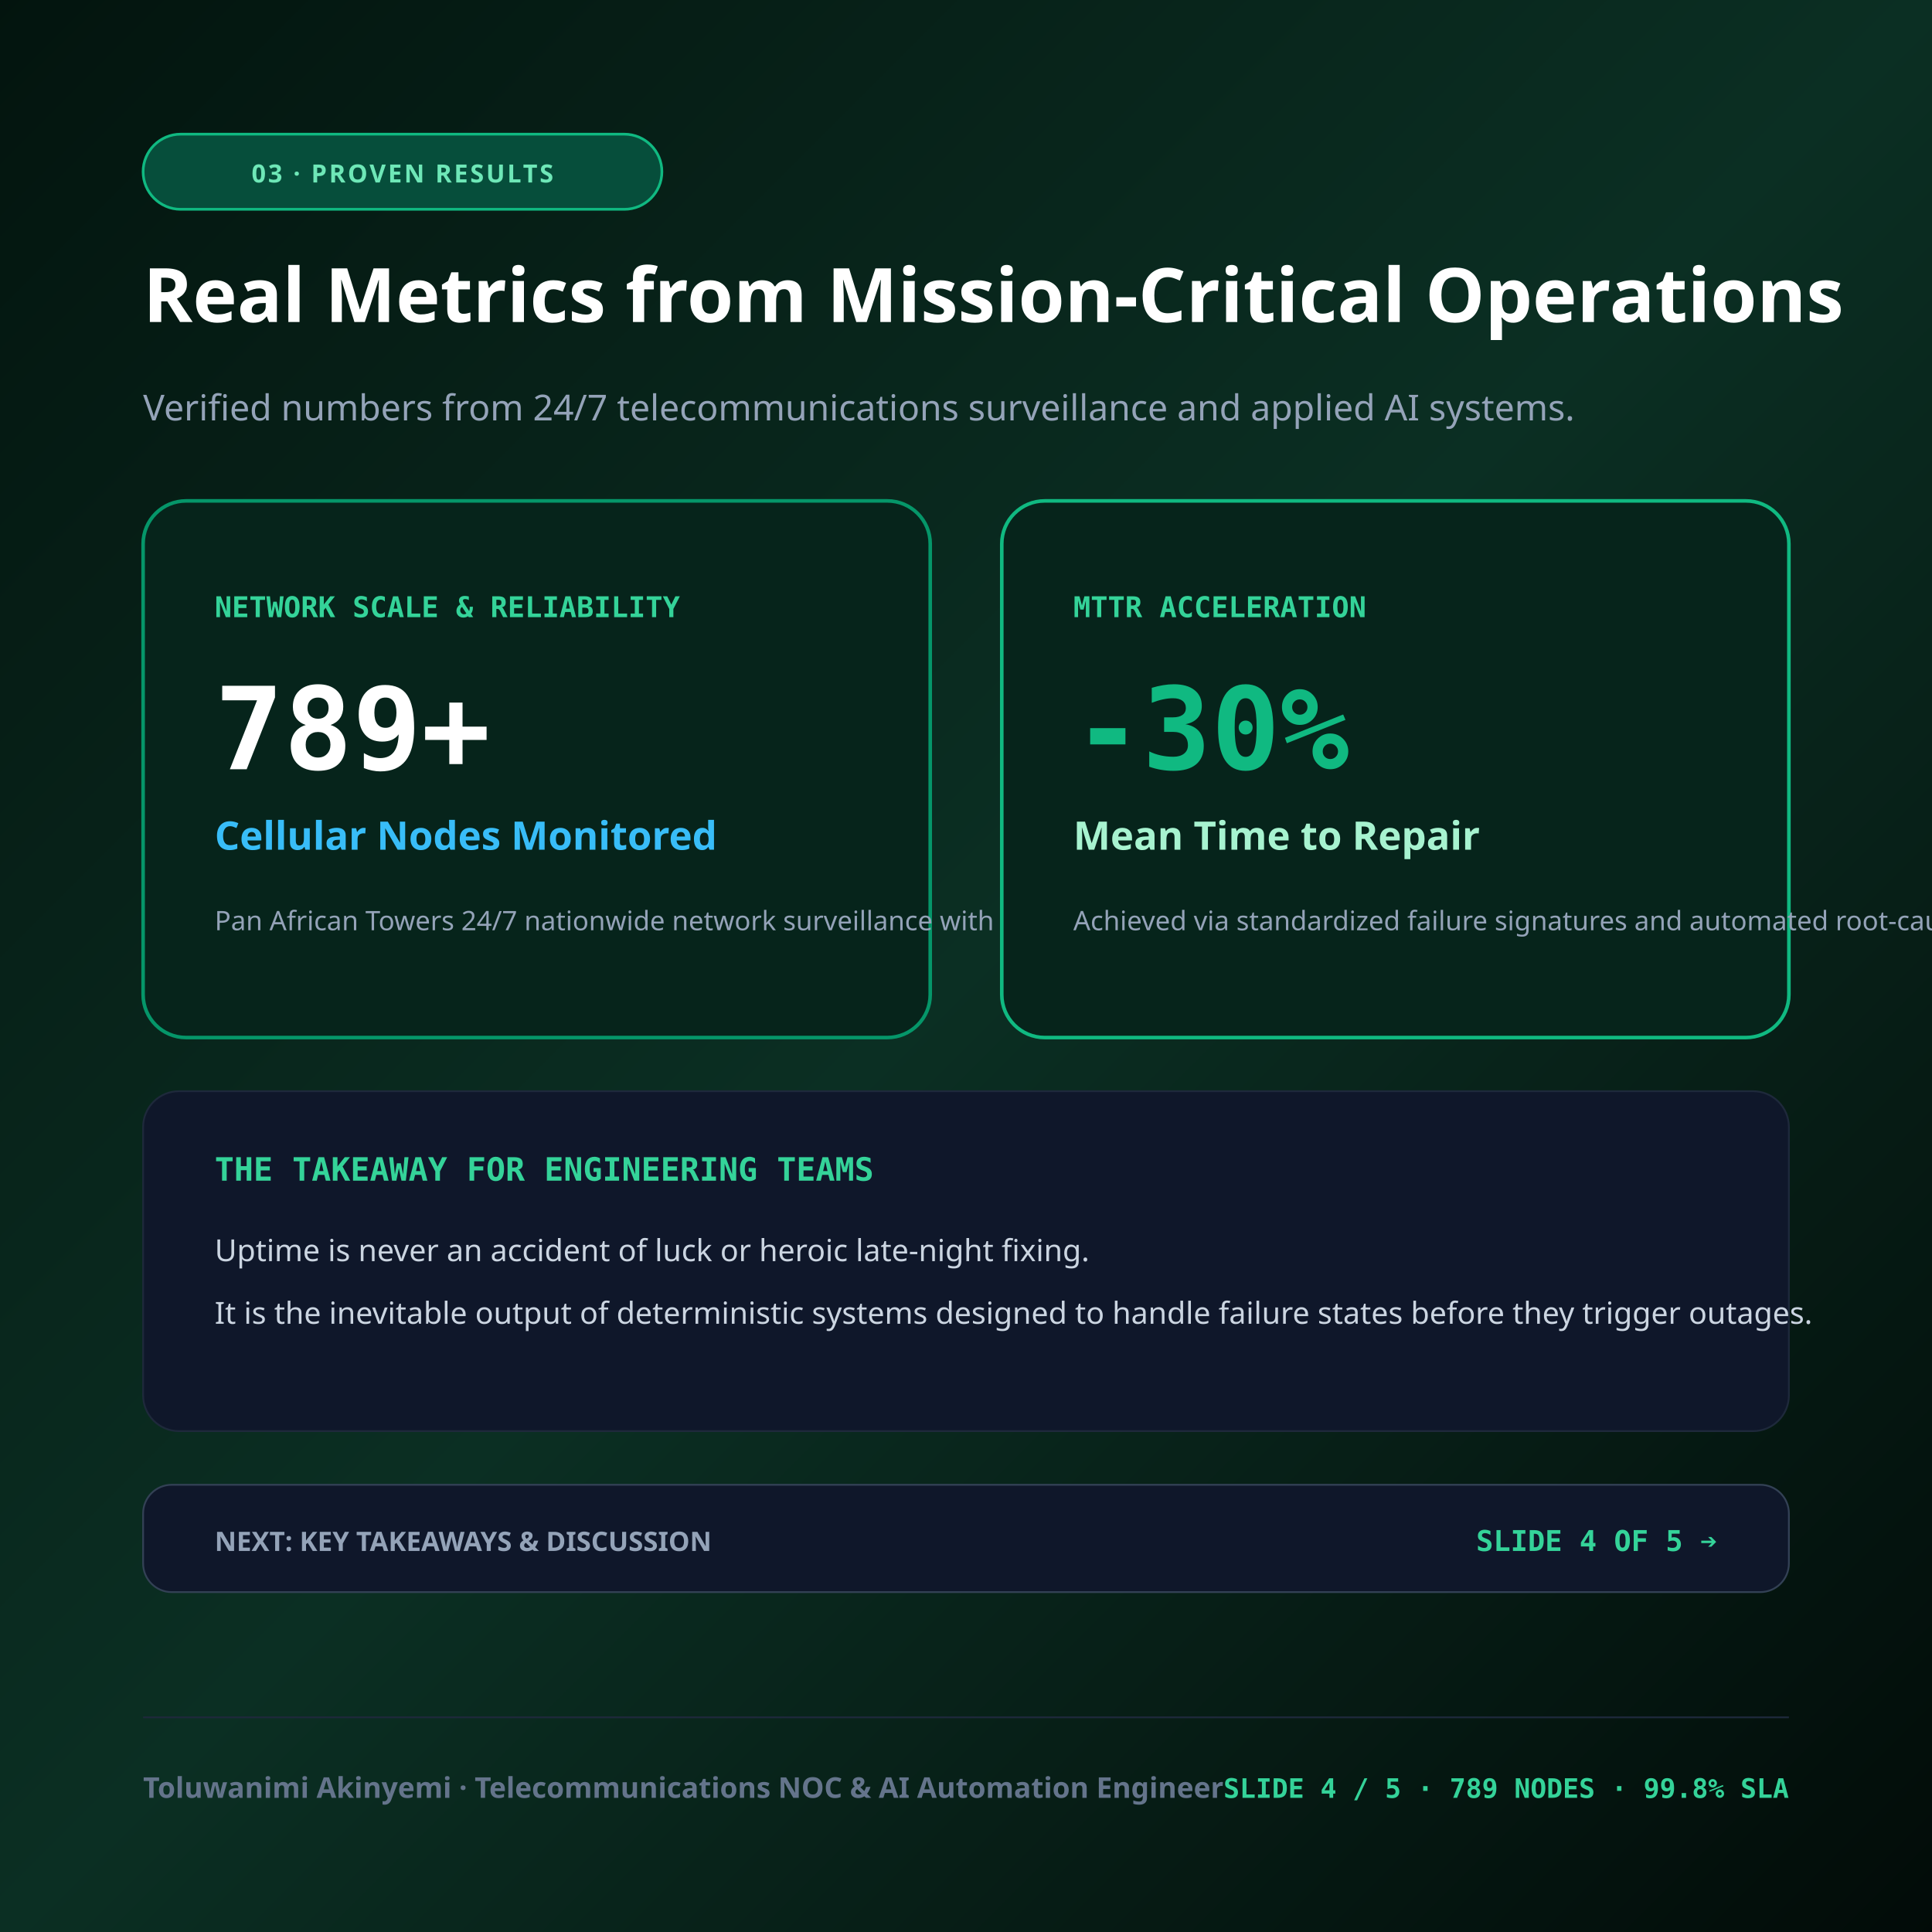
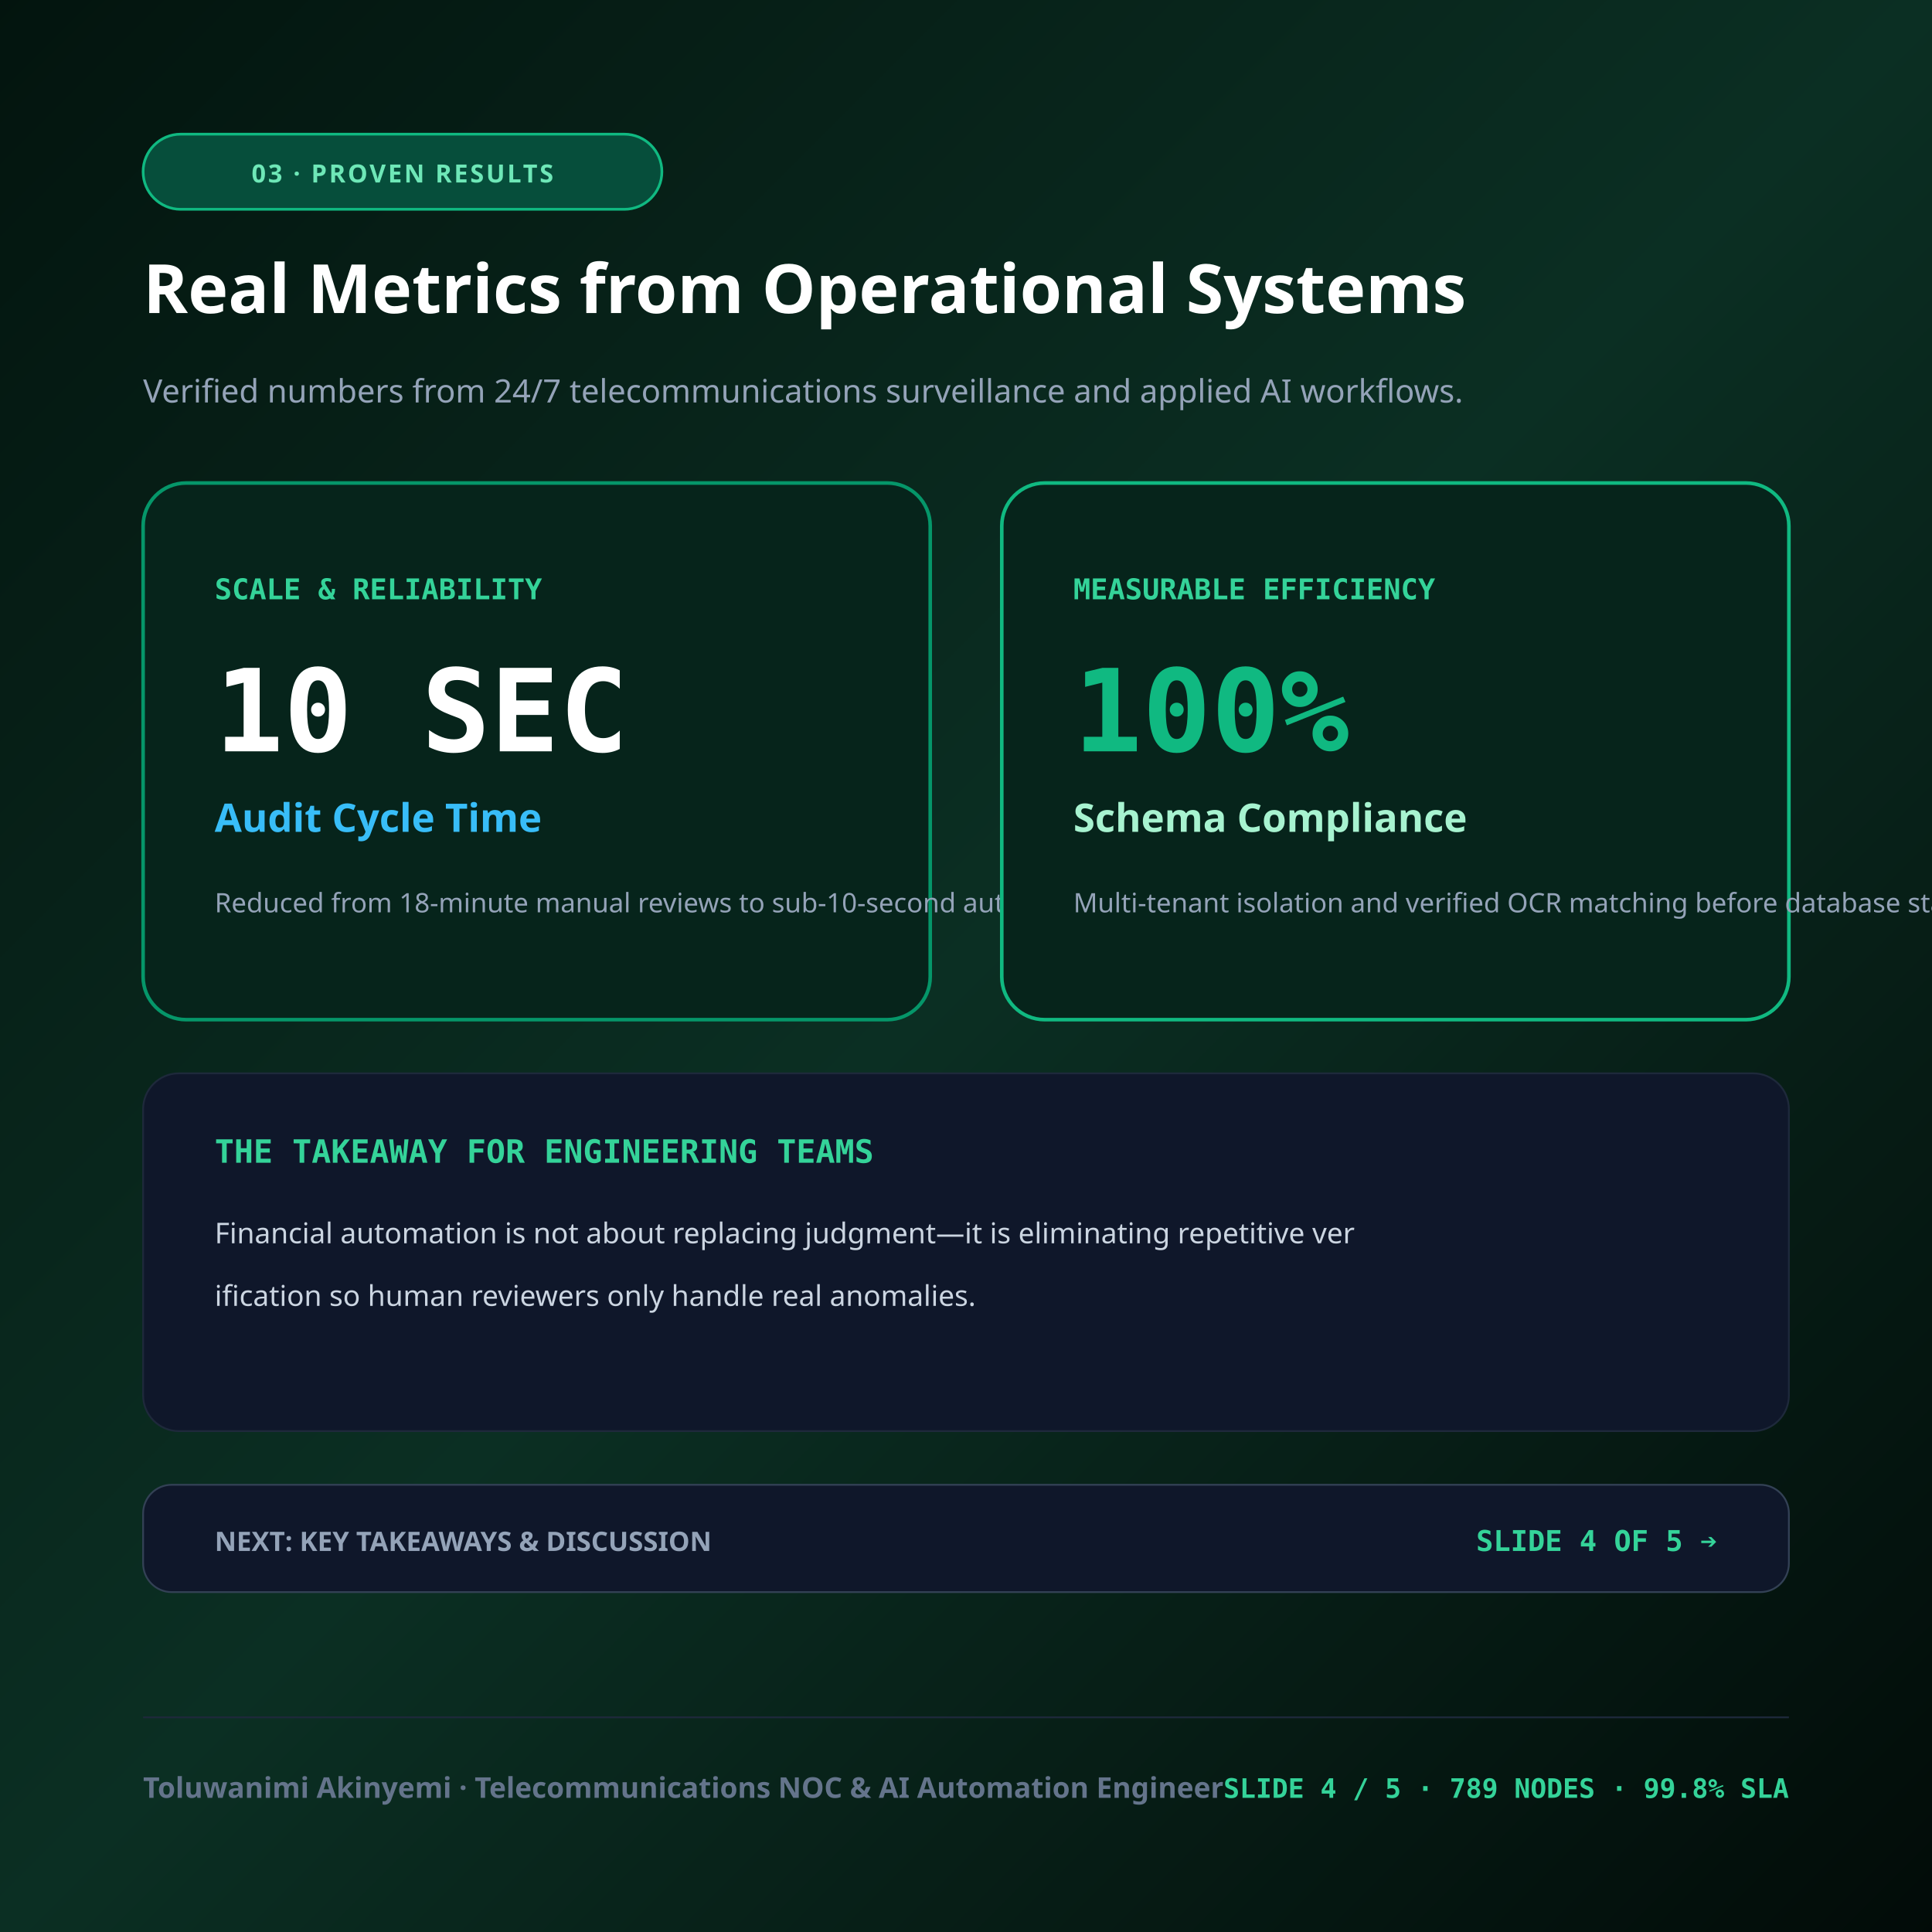
<svg xmlns="http://www.w3.org/2000/svg" viewBox="0 0 1080 1080" width="1080" height="1080">
  <defs>
    <linearGradient id="bg_post-2cb53f70_s4" x1="0%" y1="0%" x2="100%" y2="100%">
      <stop offset="0%" stop-color="#03140E" />
      <stop offset="50%" stop-color="#0B2F23" />
      <stop offset="100%" stop-color="#020B08" />
    </linearGradient>
  </defs>
  <rect width="1080" height="1080" fill="url(#bg_post-2cb53f70_s4)" />
  <rect x="80" y="75" width="290" height="42" rx="21" fill="#064E3B" stroke="#10B981" stroke-width="1.5" />
  <text x="225" y="102" fill="#6EE7B7" font-family="'Plus Jakarta Sans', sans-serif" font-size="14" font-weight="800" letter-spacing="1.2" text-anchor="middle">03 · PROVEN RESULTS</text>
-   <text x="80" y="180" fill="#FFFFFF" font-family="'Plus Jakarta Sans', sans-serif" font-size="42" font-weight="800">
-             Real Metrics from Mission-Critical Operations
+   <text x="80" y="175" fill="#FFFFFF" font-family="'Plus Jakarta Sans', sans-serif" font-size="38" font-weight="800">
+             Real Metrics from Operational Systems
          </text>
-   <text x="80" y="235" fill="#94A3B8" font-family="'Plus Jakarta Sans', sans-serif" font-size="20">
-             Verified numbers from 24/7 telecommunications surveillance and applied AI systems.
+   <text x="80" y="225" fill="#94A3B8" font-family="'Plus Jakarta Sans', sans-serif" font-size="18">
+             Verified numbers from 24/7 telecommunications surveillance and applied AI workflows.
          </text>
-   <g transform="translate(80, 280)">
+   <g transform="translate(80, 270)">
    <rect x="0" y="0" width="440" height="300" rx="24" fill="#06241B" stroke="#059669" stroke-width="2" />
-     <text x="40" y="65" fill="#34D399" font-family="'JetBrains Mono', monospace" font-size="16" font-weight="700">NETWORK SCALE &amp; RELIABILITY</text>
-     <text x="40" y="150" fill="#FFFFFF" font-family="'JetBrains Mono', monospace" font-size="64" font-weight="900">789+</text>
-     <text x="40" y="195" fill="#38BDF8" font-family="'Plus Jakarta Sans', sans-serif" font-size="22" font-weight="800">Cellular Nodes Monitored</text>
-     <text x="40" y="240" fill="#94A3B8" font-family="'Plus Jakarta Sans', sans-serif" font-size="15">Pan African Towers 24/7 nationwide network surveillance with 99.8% SLA compliance.</text>
+     <text x="40" y="65" fill="#34D399" font-family="'JetBrains Mono', monospace" font-size="16" font-weight="700">SCALE &amp; RELIABILITY</text>
+     <text x="40" y="150" fill="#FFFFFF" font-family="'JetBrains Mono', monospace" font-size="64" font-weight="900">10 SEC</text>
+     <text x="40" y="195" fill="#38BDF8" font-family="'Plus Jakarta Sans', sans-serif" font-size="22" font-weight="800">Audit Cycle Time</text>
+     <text x="40" y="240" fill="#94A3B8" font-family="'Plus Jakarta Sans', sans-serif" font-size="15">Reduced from 18-minute manual reviews to sub-10-second automated audits.</text>
    <rect x="480" y="0" width="440" height="300" rx="24" fill="#06241B" stroke="#10B981" stroke-width="2" />
-     <text x="520" y="65" fill="#34D399" font-family="'JetBrains Mono', monospace" font-size="16" font-weight="700">MTTR ACCELERATION</text>
-     <text x="520" y="150" fill="#10B981" font-family="'JetBrains Mono', monospace" font-size="64" font-weight="900">-30%</text>
-     <text x="520" y="195" fill="#A7F3D0" font-family="'Plus Jakarta Sans', sans-serif" font-size="22" font-weight="800">Mean Time to Repair</text>
-     <text x="520" y="240" fill="#94A3B8" font-family="'Plus Jakarta Sans', sans-serif" font-size="15">Achieved via standardized failure signatures and automated root-cause alarm triage.</text>
+     <text x="520" y="65" fill="#34D399" font-family="'JetBrains Mono', monospace" font-size="16" font-weight="700">MEASURABLE EFFICIENCY</text>
+     <text x="520" y="150" fill="#10B981" font-family="'JetBrains Mono', monospace" font-size="64" font-weight="900">100%</text>
+     <text x="520" y="195" fill="#A7F3D0" font-family="'Plus Jakarta Sans', sans-serif" font-size="22" font-weight="800">Schema Compliance</text>
+     <text x="520" y="240" fill="#94A3B8" font-family="'Plus Jakarta Sans', sans-serif" font-size="15">Multi-tenant isolation and verified OCR matching before database state commit.</text>
  </g>
-   <g transform="translate(80, 610)">
-     <rect x="0" y="0" width="920" height="190" rx="20" fill="#0F172A" stroke="#1E293B" />
+   <g transform="translate(80, 600)">
+     <rect x="0" y="0" width="920" height="200" rx="20" fill="#0F172A" stroke="#1E293B" />
    <text x="40" y="50" fill="#34D399" font-family="'JetBrains Mono', monospace" font-size="18" font-weight="800">THE TAKEAWAY FOR ENGINEERING TEAMS</text>
-     <text x="40" y="95" fill="#CBD5E1" font-family="'Plus Jakarta Sans', sans-serif" font-size="17" font-weight="500">
-               Uptime is never an accident of luck or heroic late-night fixing.
+     <text x="40" y="95" fill="#CBD5E1" font-family="'Plus Jakarta Sans', sans-serif" font-size="16" font-weight="500">
+               Financial automation is not about replacing judgment—it is eliminating repetitive ver
            </text>
-     <text x="40" y="130" fill="#CBD5E1" font-family="'Plus Jakarta Sans', sans-serif" font-size="17" font-weight="500">
-               It is the inevitable output of deterministic systems designed to handle failure states before they trigger outages.
+     <text x="40" y="130" fill="#CBD5E1" font-family="'Plus Jakarta Sans', sans-serif" font-size="16" font-weight="500">
+               ification so human reviewers only handle real anomalies.
            </text>
  </g>
  <g transform="translate(80, 830)">
    <rect x="0" y="0" width="920" height="60" rx="16" fill="#0F172A" stroke="#334155" />
    <text x="40" y="37" fill="#94A3B8" font-family="'Plus Jakarta Sans', sans-serif" font-size="15" font-weight="600">NEXT: KEY TAKEAWAYS &amp; DISCUSSION</text>
    <text x="880" y="37" fill="#34D399" font-family="'JetBrains Mono', monospace" font-size="16" font-weight="800" text-anchor="end">SLIDE 4 OF 5 ➔</text>
  </g>
  <line x1="80" y1="960" x2="1000" y2="960" stroke="#1E293B" stroke-width="1" />
  <text x="80" y="1005" fill="#64748B" font-family="'Plus Jakarta Sans', sans-serif" font-size="16" font-weight="600">
    Toluwanimi Akinyemi · Telecommunications NOC &amp; AI Automation Engineer
  </text>
  <text x="1000" y="1005" fill="#34D399" font-family="'JetBrains Mono', monospace" font-size="15" font-weight="700" text-anchor="end">
    SLIDE 4 / 5 · 789 NODES · 99.8% SLA
  </text>
</svg>
